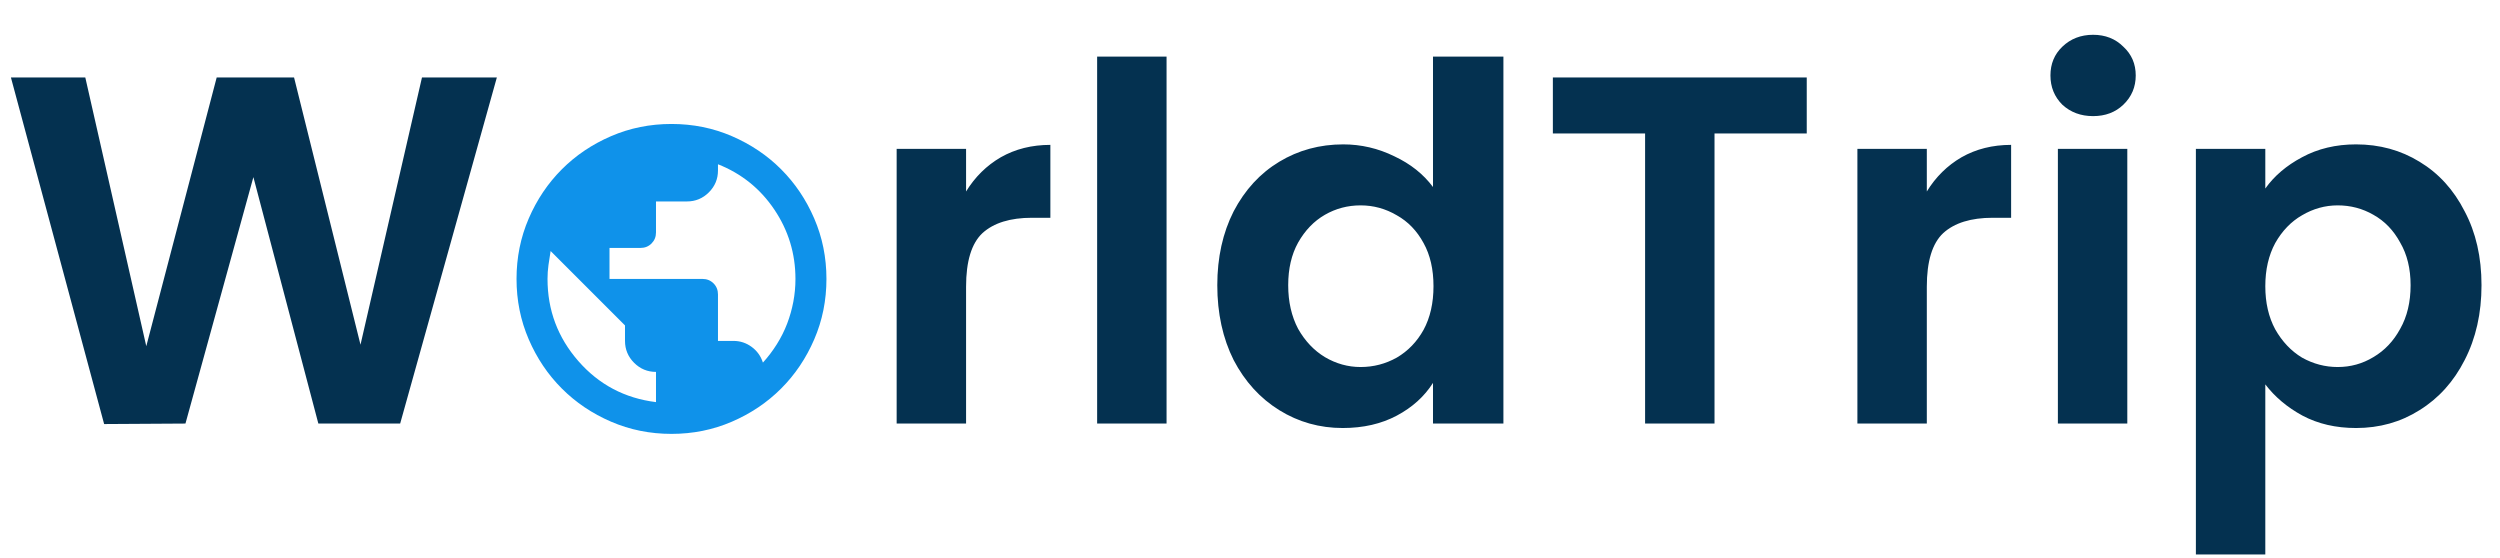
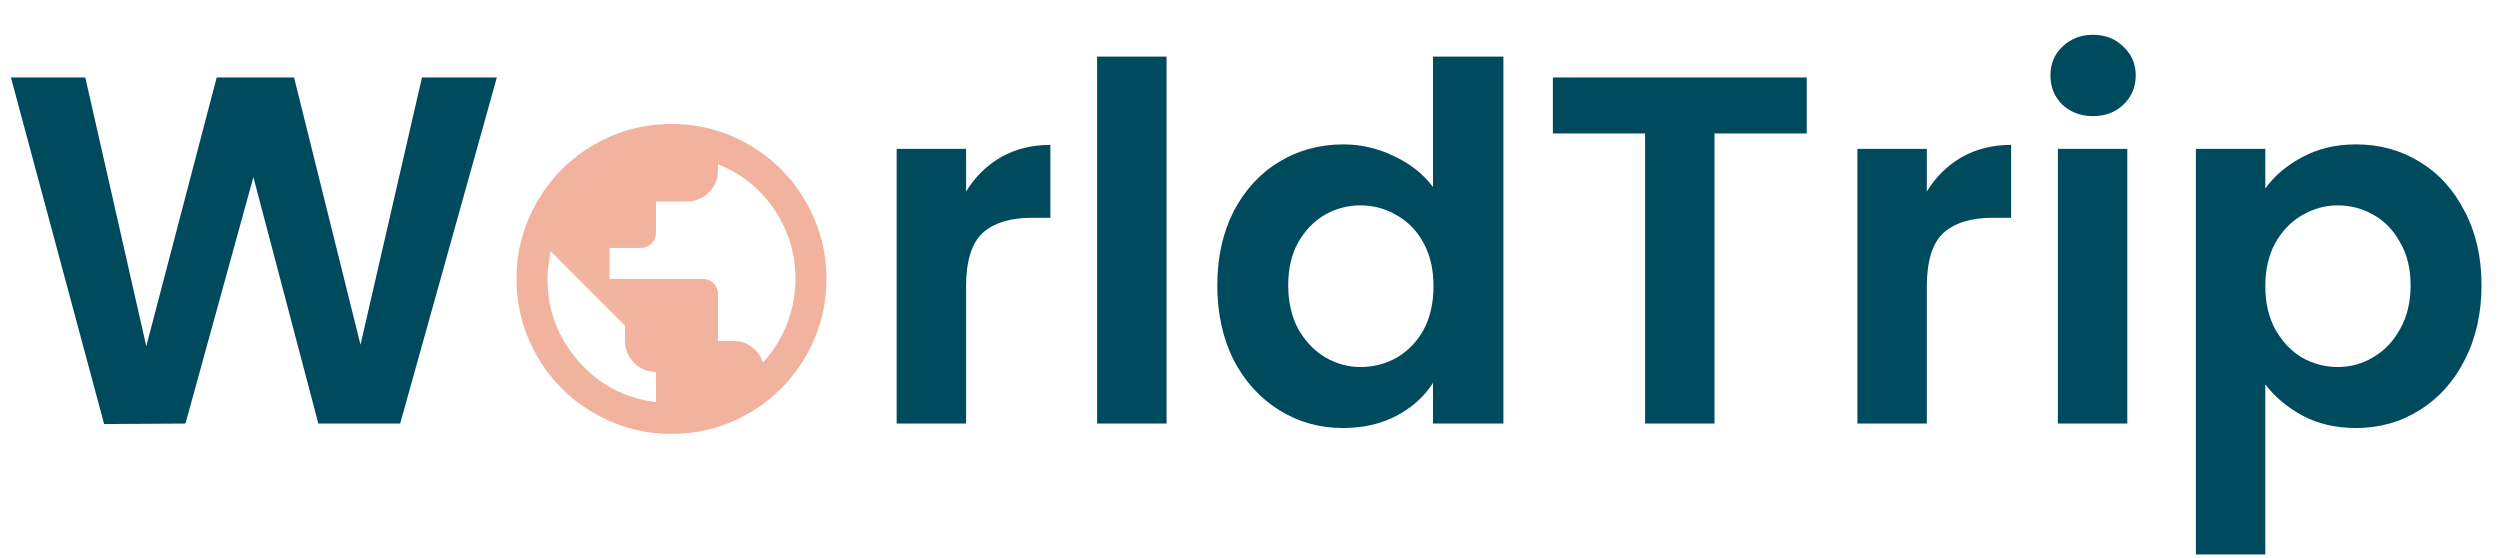
<svg xmlns="http://www.w3.org/2000/svg" width="242" height="54" viewBox="0 0 242 54" fill="none">
-   <path d="M65 42C62.925 42 60.975 41.606 59.15 40.818C57.325 40.031 55.737 38.962 54.388 37.612C53.038 36.263 51.969 34.675 51.182 32.85C50.394 31.025 50 29.075 50 27C50 24.925 50.394 22.975 51.182 21.15C51.969 19.325 53.038 17.738 54.388 16.387C55.737 15.037 57.325 13.969 59.15 13.181C60.975 12.393 62.925 12 65 12C67.075 12 69.025 12.393 70.85 13.181C72.675 13.969 74.263 15.037 75.612 16.387C76.963 17.738 78.031 19.325 78.818 21.15C79.606 22.975 80 24.925 80 27C80 29.075 79.606 31.025 78.818 32.85C78.031 34.675 76.963 36.263 75.612 37.612C74.263 38.962 72.675 40.031 70.85 40.818C69.025 41.606 67.075 42 65 42ZM63.5 38.925V36C62.675 36 61.969 35.706 61.382 35.12C60.794 34.532 60.5 33.825 60.5 33V31.5L53.3 24.3C53.225 24.75 53.156 25.2 53.093 25.65C53.031 26.1 53 26.55 53 27C53 30.025 53.994 32.675 55.982 34.95C57.969 37.225 60.475 38.55 63.5 38.925ZM73.85 35.1C74.35 34.55 74.8 33.956 75.2 33.318C75.6 32.681 75.931 32.019 76.195 31.331C76.457 30.643 76.656 29.938 76.794 29.212C76.931 28.488 77 27.75 77 27C77 24.55 76.319 22.312 74.957 20.288C73.594 18.262 71.775 16.8 69.5 15.9V16.5C69.5 17.325 69.207 18.031 68.62 18.618C68.031 19.206 67.325 19.5 66.5 19.5H63.5V22.5C63.5 22.925 63.356 23.281 63.069 23.568C62.782 23.856 62.425 24 62 24H59V27H68C68.425 27 68.781 27.143 69.07 27.43C69.356 27.718 69.5 28.075 69.5 28.5V33H71C71.65 33 72.237 33.194 72.763 33.581C73.287 33.968 73.65 34.475 73.85 35.1Z" fill="#0F92EA" />
-   <path d="M48.096 7.496L38.736 41H30.816L24.528 17.144L17.952 41L10.08 41.048L1.056 7.496H8.256L14.16 33.512L20.976 7.496H28.464L34.896 33.368L40.848 7.496H48.096ZM93.516 18.536C94.38 17.128 95.5 16.024 96.876 15.224C98.284 14.424 99.884 14.024 101.676 14.024V21.08H99.9C97.788 21.08 96.188 21.576 95.1 22.568C94.044 23.56 93.516 25.288 93.516 27.752V41H86.796V14.408H93.516V18.536ZM112.923 5.48V41H106.203V5.48H112.923ZM117.834 27.608C117.834 24.92 118.362 22.536 119.418 20.456C120.506 18.376 121.978 16.776 123.834 15.656C125.69 14.536 127.754 13.976 130.026 13.976C131.754 13.976 133.402 14.36 134.97 15.128C136.538 15.864 137.786 16.856 138.714 18.104V5.48H145.53V41H138.714V37.064C137.882 38.376 136.714 39.432 135.21 40.232C133.706 41.032 131.962 41.432 129.978 41.432C127.738 41.432 125.69 40.856 123.834 39.704C121.978 38.552 120.506 36.936 119.418 34.856C118.362 32.744 117.834 30.328 117.834 27.608ZM138.762 27.704C138.762 26.072 138.442 24.68 137.802 23.528C137.162 22.344 136.298 21.448 135.21 20.84C134.122 20.2 132.954 19.88 131.706 19.88C130.458 19.88 129.306 20.184 128.25 20.792C127.194 21.4 126.33 22.296 125.658 23.48C125.018 24.632 124.698 26.008 124.698 27.608C124.698 29.208 125.018 30.616 125.658 31.832C126.33 33.016 127.194 33.928 128.25 34.568C129.338 35.208 130.49 35.528 131.706 35.528C132.954 35.528 134.122 35.224 135.21 34.616C136.298 33.976 137.162 33.08 137.802 31.928C138.442 30.744 138.762 29.336 138.762 27.704ZM174.893 7.496V12.92H165.965V41H159.245V12.92H150.317V7.496H174.893ZM186.516 18.536C187.38 17.128 188.5 16.024 189.876 15.224C191.284 14.424 192.884 14.024 194.676 14.024V21.08H192.9C190.788 21.08 189.188 21.576 188.1 22.568C187.044 23.56 186.516 25.288 186.516 27.752V41H179.796V14.408H186.516V18.536ZM202.611 11.24C201.427 11.24 200.435 10.872 199.635 10.136C198.867 9.368 198.483 8.424 198.483 7.304C198.483 6.184 198.867 5.256 199.635 4.52C200.435 3.752 201.427 3.368 202.611 3.368C203.795 3.368 204.771 3.752 205.539 4.52C206.339 5.256 206.739 6.184 206.739 7.304C206.739 8.424 206.339 9.368 205.539 10.136C204.771 10.872 203.795 11.24 202.611 11.24ZM205.923 14.408V41H199.203V14.408H205.923ZM219.282 18.248C220.146 17.032 221.33 16.024 222.834 15.224C224.37 14.392 226.114 13.976 228.066 13.976C230.338 13.976 232.386 14.536 234.21 15.656C236.066 16.776 237.522 18.376 238.578 20.456C239.666 22.504 240.21 24.888 240.21 27.608C240.21 30.328 239.666 32.744 238.578 34.856C237.522 36.936 236.066 38.552 234.21 39.704C232.386 40.856 230.338 41.432 228.066 41.432C226.114 41.432 224.386 41.032 222.882 40.232C221.41 39.432 220.21 38.424 219.282 37.208V53.672H212.562V14.408H219.282V18.248ZM233.346 27.608C233.346 26.008 233.01 24.632 232.338 23.48C231.698 22.296 230.834 21.4 229.746 20.792C228.69 20.184 227.538 19.88 226.29 19.88C225.074 19.88 223.922 20.2 222.834 20.84C221.778 21.448 220.914 22.344 220.242 23.528C219.602 24.712 219.282 26.104 219.282 27.704C219.282 29.304 219.602 30.696 220.242 31.88C220.914 33.064 221.778 33.976 222.834 34.616C223.922 35.224 225.074 35.528 226.29 35.528C227.538 35.528 228.69 35.208 229.746 34.568C230.834 33.928 231.698 33.016 232.338 31.832C233.01 30.648 233.346 29.24 233.346 27.608Z" fill="#043150" />
+   <path d="M65 42C62.925 42 60.975 41.606 59.15 40.818C57.325 40.031 55.737 38.962 54.388 37.612C53.038 36.263 51.969 34.675 51.182 32.85C50.394 31.025 50 29.075 50 27C50 24.925 50.394 22.975 51.182 21.15C51.969 19.325 53.038 17.738 54.388 16.387C55.737 15.037 57.325 13.969 59.15 13.181C60.975 12.393 62.925 12 65 12C67.075 12 69.025 12.393 70.85 13.181C72.675 13.969 74.263 15.037 75.612 16.387C76.963 17.738 78.031 19.325 78.818 21.15C79.606 22.975 80 24.925 80 27C80 29.075 79.606 31.025 78.818 32.85C78.031 34.675 76.963 36.263 75.612 37.612C74.263 38.962 72.675 40.031 70.85 40.818C69.025 41.606 67.075 42 65 42ZM63.5 38.925V36C62.675 36 61.969 35.706 61.382 35.12C60.794 34.532 60.5 33.825 60.5 33V31.5L53.3 24.3C53.225 24.75 53.156 25.2 53.093 25.65C53.031 26.1 53 26.55 53 27C53 30.025 53.994 32.675 55.982 34.95C57.969 37.225 60.475 38.55 63.5 38.925ZM73.85 35.1C74.35 34.55 74.8 33.956 75.2 33.318C75.6 32.681 75.931 32.019 76.195 31.331C76.457 30.643 76.656 29.938 76.794 29.212C76.931 28.488 77 27.75 77 27C77 24.55 76.319 22.312 74.957 20.288C73.594 18.262 71.775 16.8 69.5 15.9V16.5C69.5 17.325 69.207 18.031 68.62 18.618C68.031 19.206 67.325 19.5 66.5 19.5H63.5V22.5C63.5 22.925 63.356 23.281 63.069 23.568C62.782 23.856 62.425 24 62 24H59V27H68C68.425 27 68.781 27.143 69.07 27.43C69.356 27.718 69.5 28.075 69.5 28.5V33H71C71.65 33 72.237 33.194 72.763 33.581C73.287 33.968 73.65 34.475 73.85 35.1Z" fill="#F1B39E" />
+   <path d="M48.096 7.496L38.736 41H30.816L24.528 17.144L17.952 41L10.08 41.048L1.056 7.496H8.256L14.16 33.512L20.976 7.496H28.464L34.896 33.368L40.848 7.496H48.096ZM93.516 18.536C94.38 17.128 95.5 16.024 96.876 15.224C98.284 14.424 99.884 14.024 101.676 14.024V21.08H99.9C97.788 21.08 96.188 21.576 95.1 22.568C94.044 23.56 93.516 25.288 93.516 27.752V41H86.796V14.408H93.516V18.536ZM112.923 5.48V41H106.203V5.48H112.923ZM117.834 27.608C117.834 24.92 118.362 22.536 119.418 20.456C120.506 18.376 121.978 16.776 123.834 15.656C125.69 14.536 127.754 13.976 130.026 13.976C131.754 13.976 133.402 14.36 134.97 15.128C136.538 15.864 137.786 16.856 138.714 18.104V5.48H145.53V41H138.714V37.064C137.882 38.376 136.714 39.432 135.21 40.232C133.706 41.032 131.962 41.432 129.978 41.432C127.738 41.432 125.69 40.856 123.834 39.704C121.978 38.552 120.506 36.936 119.418 34.856C118.362 32.744 117.834 30.328 117.834 27.608ZM138.762 27.704C138.762 26.072 138.442 24.68 137.802 23.528C137.162 22.344 136.298 21.448 135.21 20.84C134.122 20.2 132.954 19.88 131.706 19.88C130.458 19.88 129.306 20.184 128.25 20.792C127.194 21.4 126.33 22.296 125.658 23.48C125.018 24.632 124.698 26.008 124.698 27.608C124.698 29.208 125.018 30.616 125.658 31.832C126.33 33.016 127.194 33.928 128.25 34.568C129.338 35.208 130.49 35.528 131.706 35.528C132.954 35.528 134.122 35.224 135.21 34.616C136.298 33.976 137.162 33.08 137.802 31.928C138.442 30.744 138.762 29.336 138.762 27.704ZM174.893 7.496V12.92H165.965V41H159.245V12.92H150.317V7.496H174.893ZM186.516 18.536C187.38 17.128 188.5 16.024 189.876 15.224C191.284 14.424 192.884 14.024 194.676 14.024V21.08H192.9C190.788 21.08 189.188 21.576 188.1 22.568C187.044 23.56 186.516 25.288 186.516 27.752V41H179.796V14.408H186.516V18.536ZM202.611 11.24C201.427 11.24 200.435 10.872 199.635 10.136C198.867 9.368 198.483 8.424 198.483 7.304C198.483 6.184 198.867 5.256 199.635 4.52C200.435 3.752 201.427 3.368 202.611 3.368C203.795 3.368 204.771 3.752 205.539 4.52C206.339 5.256 206.739 6.184 206.739 7.304C206.739 8.424 206.339 9.368 205.539 10.136C204.771 10.872 203.795 11.24 202.611 11.24ZM205.923 14.408V41H199.203V14.408H205.923ZM219.282 18.248C220.146 17.032 221.33 16.024 222.834 15.224C224.37 14.392 226.114 13.976 228.066 13.976C230.338 13.976 232.386 14.536 234.21 15.656C236.066 16.776 237.522 18.376 238.578 20.456C239.666 22.504 240.21 24.888 240.21 27.608C240.21 30.328 239.666 32.744 238.578 34.856C237.522 36.936 236.066 38.552 234.21 39.704C232.386 40.856 230.338 41.432 228.066 41.432C226.114 41.432 224.386 41.032 222.882 40.232C221.41 39.432 220.21 38.424 219.282 37.208V53.672H212.562V14.408H219.282V18.248ZM233.346 27.608C233.346 26.008 233.01 24.632 232.338 23.48C231.698 22.296 230.834 21.4 229.746 20.792C228.69 20.184 227.538 19.88 226.29 19.88C225.074 19.88 223.922 20.2 222.834 20.84C221.778 21.448 220.914 22.344 220.242 23.528C219.602 24.712 219.282 26.104 219.282 27.704C219.282 29.304 219.602 30.696 220.242 31.88C220.914 33.064 221.778 33.976 222.834 34.616C223.922 35.224 225.074 35.528 226.29 35.528C227.538 35.528 228.69 35.208 229.746 34.568C230.834 33.928 231.698 33.016 232.338 31.832C233.01 30.648 233.346 29.24 233.346 27.608Z" fill="#004A5E" />
</svg>
